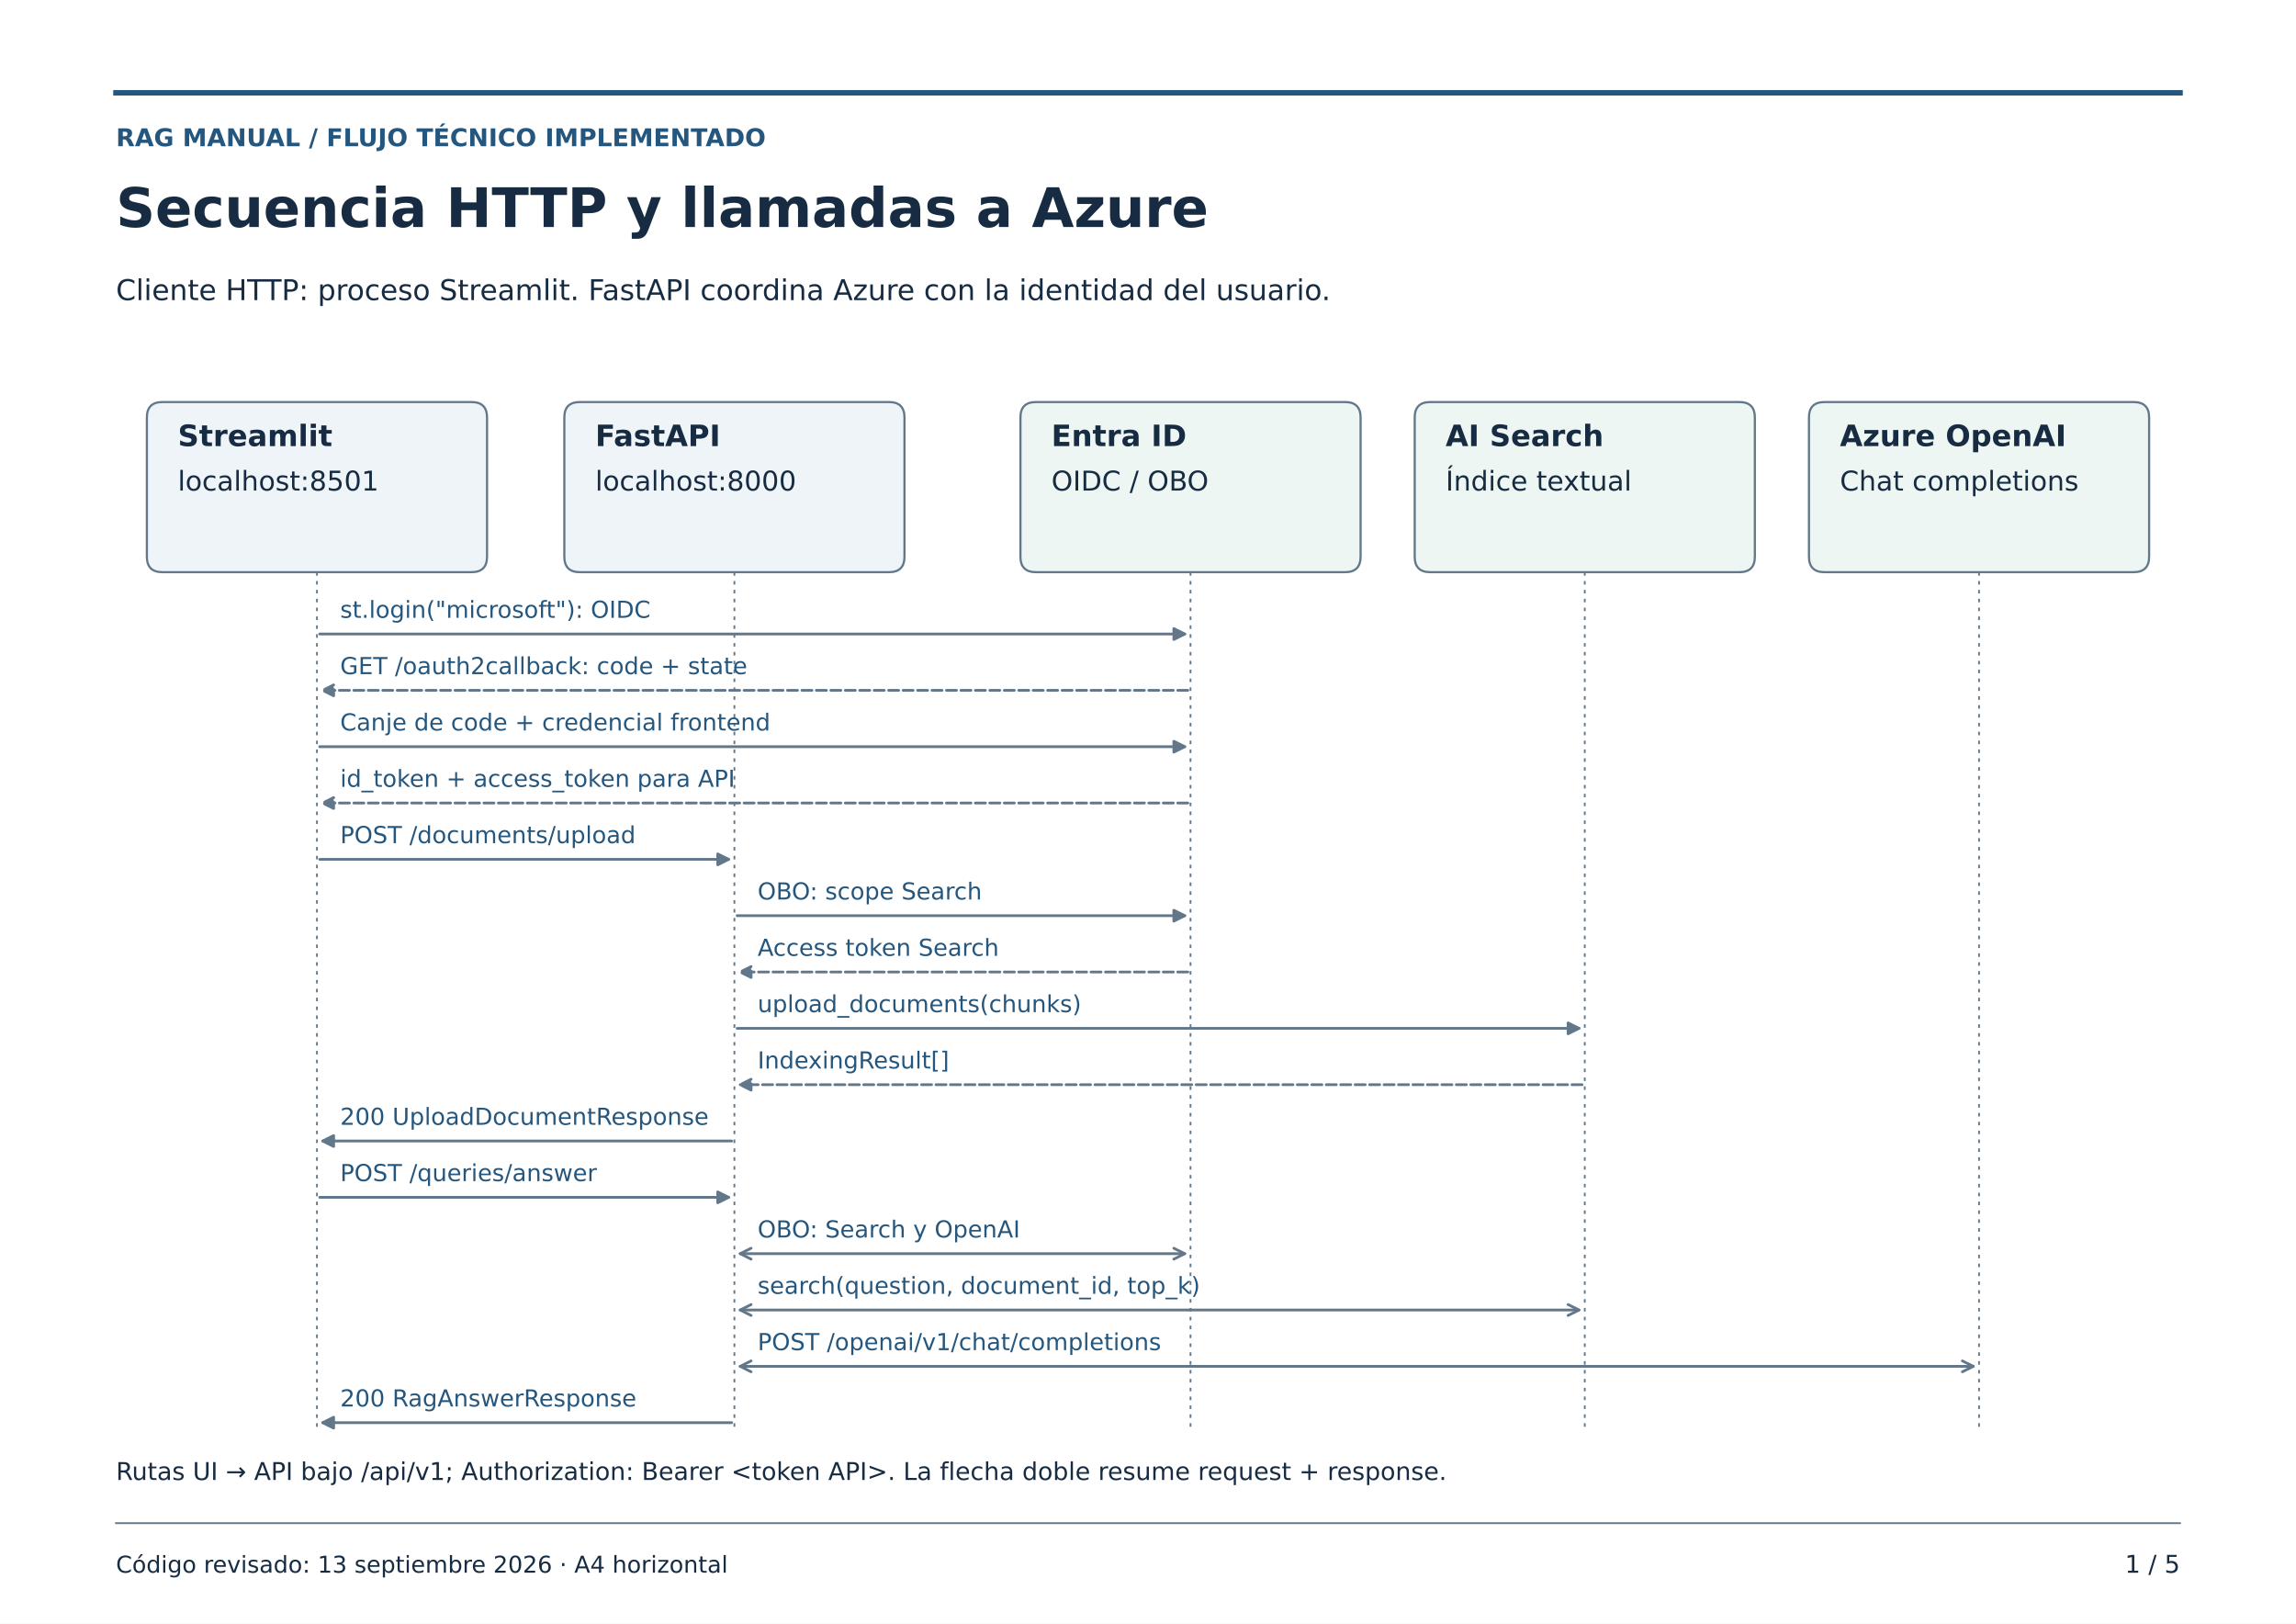
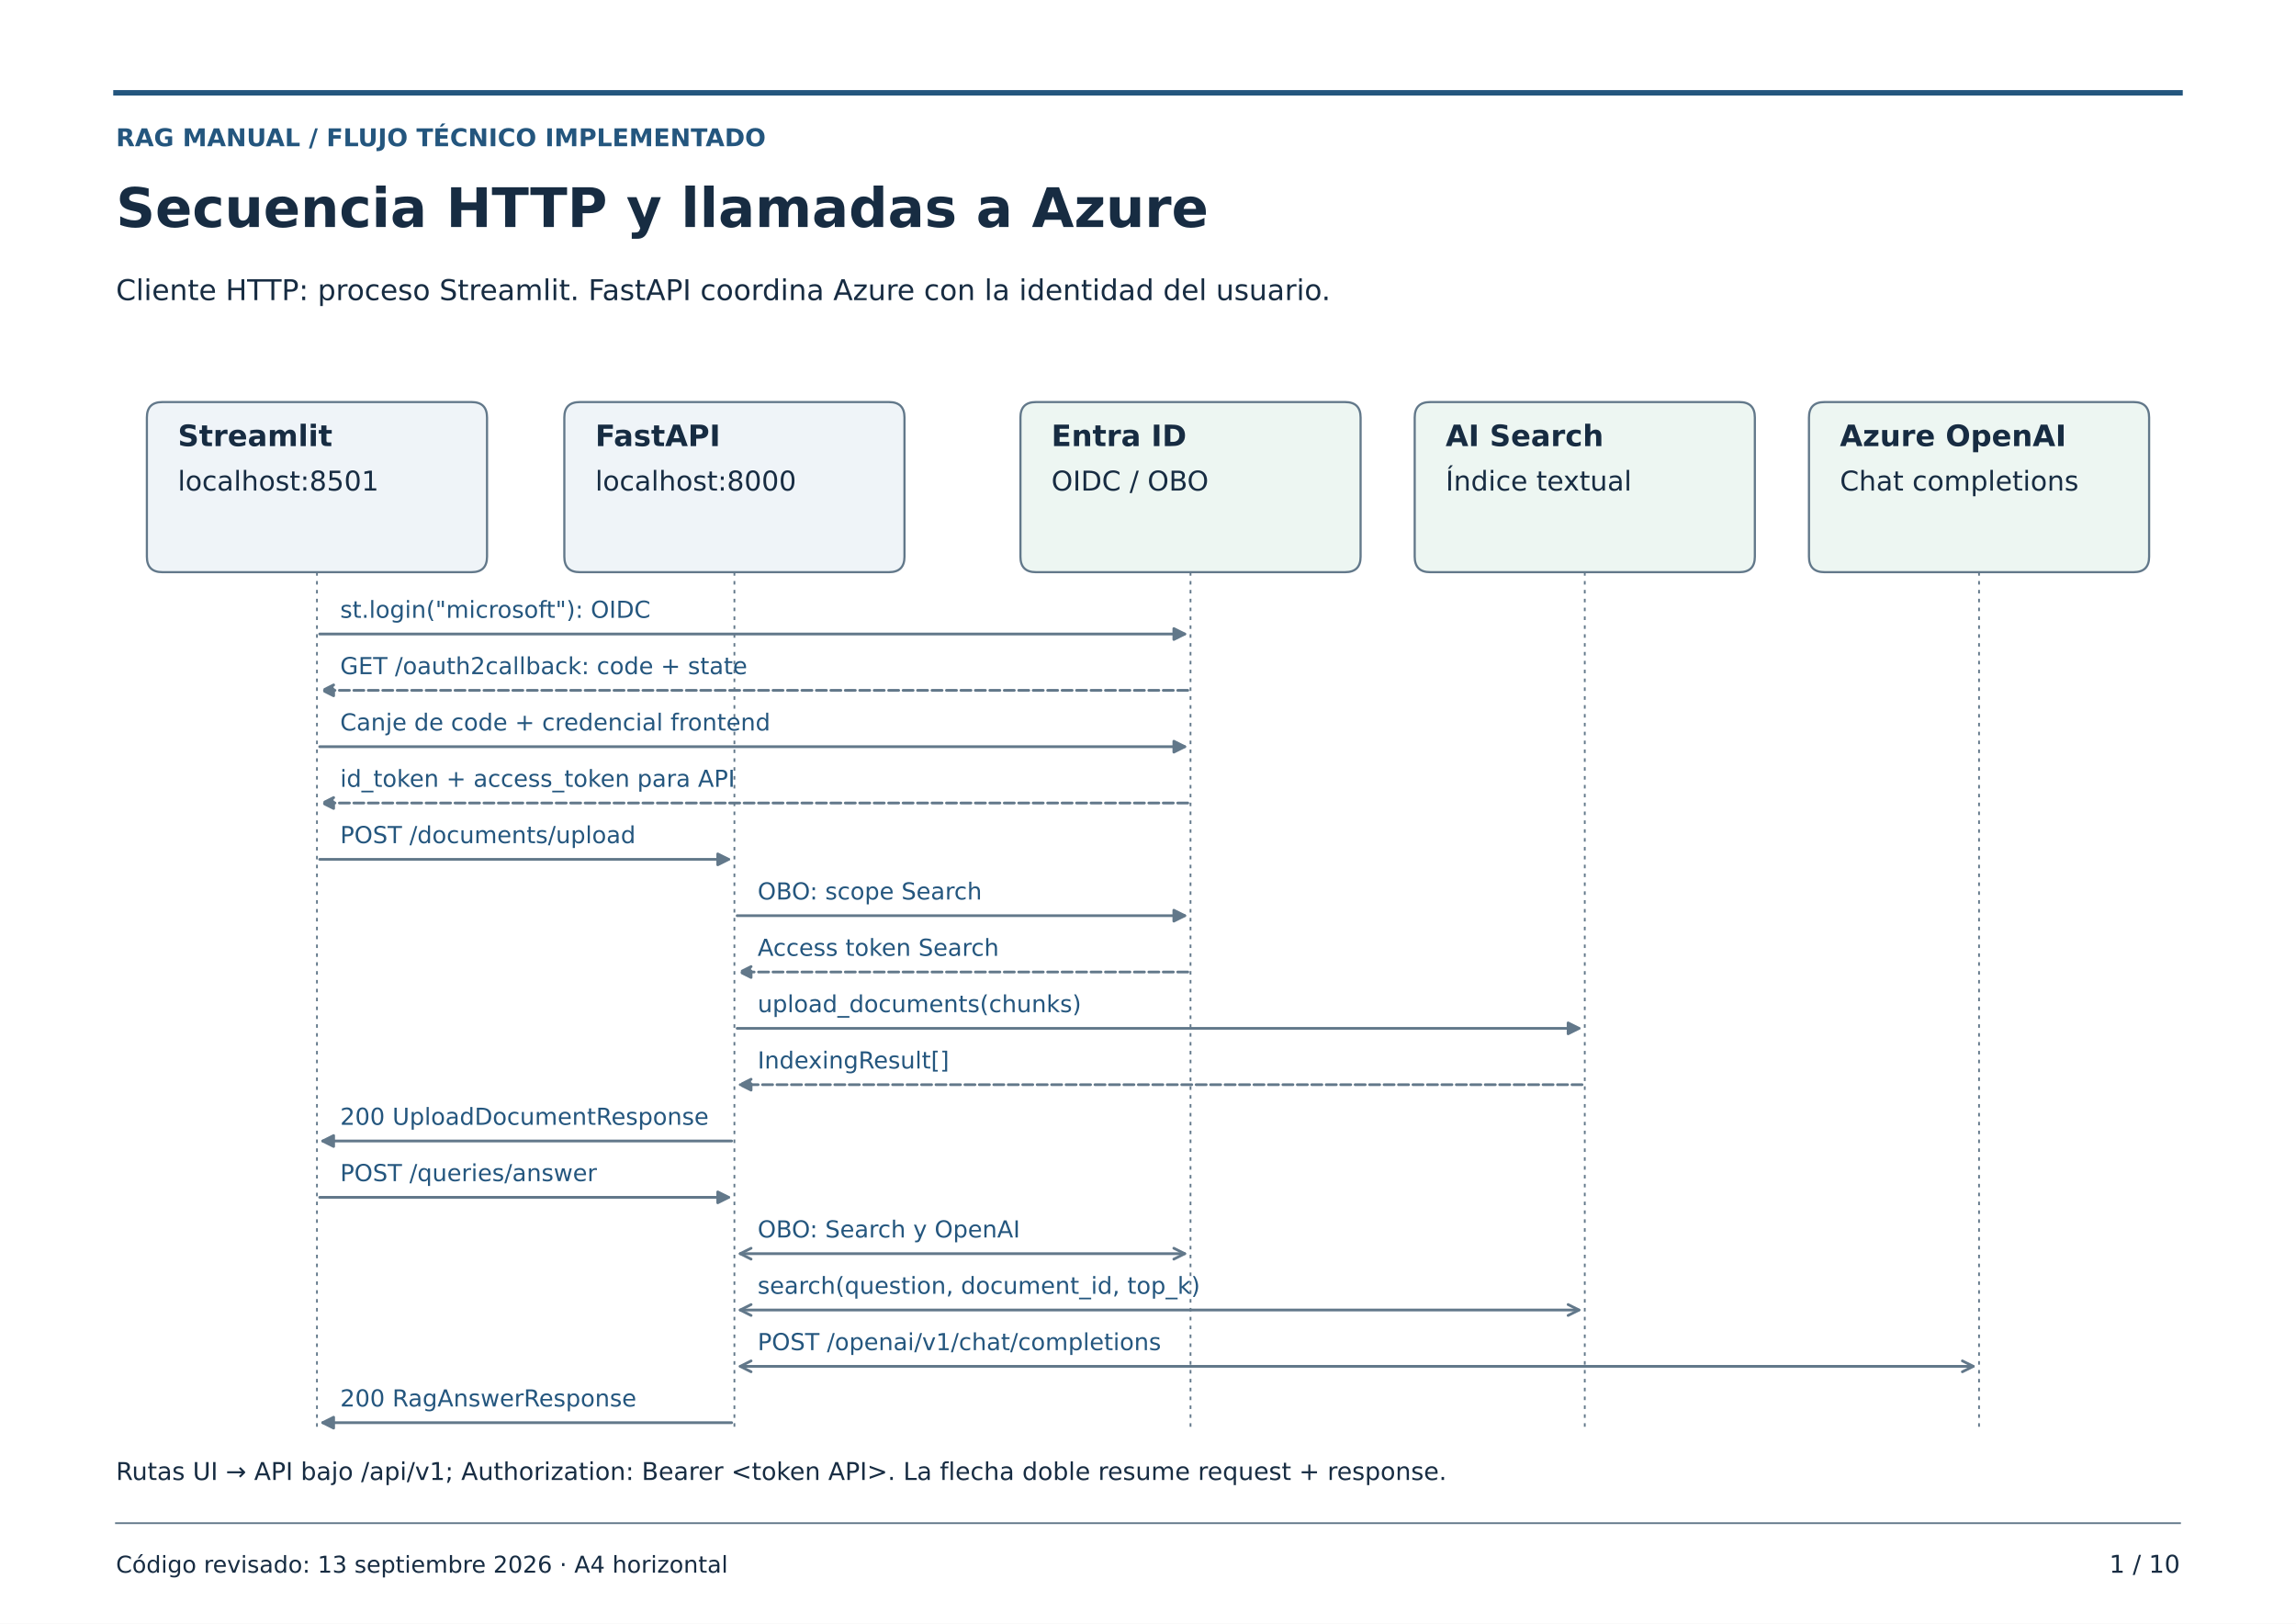
<svg xmlns="http://www.w3.org/2000/svg" width="841.89pt" height="595.276pt" viewBox="0 0 841.89 595.276" version="1.1">
  <defs>
    <style type="text/css">*{stroke-linejoin: round; stroke-linecap: butt}</style>
  </defs>
  <g id="figure_1">
    <g id="patch_1">
      <path d="M 0 595.276  L 841.89 595.276  L 841.89 0  L 0 0  z " style="fill: #ffffff" />
    </g>
    <g id="axes_1">
      <g id="line2d_1">
-         <path d="M 42.52 34.016  L 799.37 34.016  " clip-path="url(#p246e12ff8d)" style="fill: none; stroke: #24567e; stroke-width: 2; stroke-linecap: square" />
+         <path d="M 42.52 34.016  L 799.37 34.016  " clip-path="url(#p814e180fd3)" style="fill: none; stroke: #24567e; stroke-width: 2; stroke-linecap: square" />
      </g>
      <g id="line2d_2">
-         <path d="M 42.52 558.425  L 799.37 558.425  " clip-path="url(#p246e12ff8d)" style="fill: none; stroke: #62788a; stroke-width: 0.65; stroke-linecap: square" />
+         <path d="M 42.52 558.425  L 799.37 558.425  " clip-path="url(#p814e180fd3)" style="fill: none; stroke: #62788a; stroke-width: 0.65; stroke-linecap: square" />
      </g>
      <g id="line2d_3">
-         <path d="M 116.22 209.764  L 116.22 524.409  " clip-path="url(#p246e12ff8d)" style="fill: none; stroke-dasharray: 1.3,1.95; stroke-dashoffset: 0; stroke: #62788a; stroke-width: 0.65" />
+         <path d="M 116.22 209.764  L 116.22 524.409  " clip-path="url(#p814e180fd3)" style="fill: none; stroke-dasharray: 1.3,1.95; stroke-dashoffset: 0; stroke: #62788a; stroke-width: 0.65" />
      </g>
      <g id="line2d_4">
-         <path d="M 269.291 209.764  L 269.291 524.409  " clip-path="url(#p246e12ff8d)" style="fill: none; stroke-dasharray: 1.3,1.95; stroke-dashoffset: 0; stroke: #62788a; stroke-width: 0.65" />
+         <path d="M 269.291 209.764  L 269.291 524.409  " clip-path="url(#p814e180fd3)" style="fill: none; stroke-dasharray: 1.3,1.95; stroke-dashoffset: 0; stroke: #62788a; stroke-width: 0.65" />
      </g>
      <g id="line2d_5">
-         <path d="M 436.535 209.764  L 436.535 524.409  " clip-path="url(#p246e12ff8d)" style="fill: none; stroke-dasharray: 1.3,1.95; stroke-dashoffset: 0; stroke: #62788a; stroke-width: 0.65" />
+         <path d="M 436.535 209.764  L 436.535 524.409  " clip-path="url(#p814e180fd3)" style="fill: none; stroke-dasharray: 1.3,1.95; stroke-dashoffset: 0; stroke: #62788a; stroke-width: 0.65" />
      </g>
      <g id="line2d_6">
-         <path d="M 581.102 209.764  L 581.102 524.409  " clip-path="url(#p246e12ff8d)" style="fill: none; stroke-dasharray: 1.3,1.95; stroke-dashoffset: 0; stroke: #62788a; stroke-width: 0.65" />
+         <path d="M 581.102 209.764  L 581.102 524.409  " clip-path="url(#p814e180fd3)" style="fill: none; stroke-dasharray: 1.3,1.95; stroke-dashoffset: 0; stroke: #62788a; stroke-width: 0.65" />
      </g>
      <g id="line2d_7">
-         <path d="M 725.669 209.764  L 725.669 524.409  " clip-path="url(#p246e12ff8d)" style="fill: none; stroke-dasharray: 1.3,1.95; stroke-dashoffset: 0; stroke: #62788a; stroke-width: 0.65" />
+         <path d="M 725.669 209.764  L 725.669 524.409  " clip-path="url(#p814e180fd3)" style="fill: none; stroke-dasharray: 1.3,1.95; stroke-dashoffset: 0; stroke: #62788a; stroke-width: 0.65" />
      </g>
      <g id="patch_2">
-         <path d="M 117.222 232.441  Q 276.38 232.441 434.419 232.441  " clip-path="url(#p246e12ff8d)" style="fill: none; stroke: #62788a; stroke-linecap: round" />
-         <path d="M 430.419 230.441  L 434.419 232.441  L 430.419 234.441  z " clip-path="url(#p246e12ff8d)" style="fill: #62788a; stroke: #62788a; stroke-linecap: round" />
+         <path d="M 117.222 232.441  Q 276.38 232.441 434.419 232.441  " clip-path="url(#p814e180fd3)" style="fill: none; stroke: #62788a; stroke-linecap: round" />
+         <path d="M 430.419 230.441  L 434.419 232.441  L 430.419 234.441  z " clip-path="url(#p814e180fd3)" style="fill: #62788a; stroke: #62788a; stroke-linecap: round" />
      </g>
      <g id="patch_3">
-         <path d="M 435.533 253.093  Q 276.376 253.093 118.337 253.093  " clip-path="url(#p246e12ff8d)" style="fill: none; stroke-dasharray: 3.7,1.6; stroke-dashoffset: 0; stroke: #62788a; stroke-linecap: round" />
-         <path d="M 122.337 255.093  L 118.337 253.093  L 122.337 251.093  z " clip-path="url(#p246e12ff8d)" style="fill: #62788a; stroke-dasharray: 3.7,1.6; stroke-dashoffset: 0; stroke: #62788a; stroke-linecap: round" />
+         <path d="M 435.533 253.093  Q 276.376 253.093 118.337 253.093  " clip-path="url(#p814e180fd3)" style="fill: none; stroke-dasharray: 3.7,1.6; stroke-dashoffset: 0; stroke: #62788a; stroke-linecap: round" />
+         <path d="M 122.337 255.093  L 118.337 253.093  L 122.337 251.093  z " clip-path="url(#p814e180fd3)" style="fill: #62788a; stroke-dasharray: 3.7,1.6; stroke-dashoffset: 0; stroke: #62788a; stroke-linecap: round" />
      </g>
      <g id="patch_4">
-         <path d="M 117.222 273.746  Q 276.38 273.746 434.419 273.746  " clip-path="url(#p246e12ff8d)" style="fill: none; stroke: #62788a; stroke-linecap: round" />
-         <path d="M 430.419 271.746  L 434.419 273.746  L 430.419 275.746  z " clip-path="url(#p246e12ff8d)" style="fill: #62788a; stroke: #62788a; stroke-linecap: round" />
+         <path d="M 117.222 273.746  Q 276.38 273.746 434.419 273.746  " clip-path="url(#p814e180fd3)" style="fill: none; stroke: #62788a; stroke-linecap: round" />
+         <path d="M 430.419 271.746  L 434.419 273.746  L 430.419 275.746  z " clip-path="url(#p814e180fd3)" style="fill: #62788a; stroke: #62788a; stroke-linecap: round" />
      </g>
      <g id="patch_5">
-         <path d="M 435.533 294.398  Q 276.376 294.398 118.337 294.398  " clip-path="url(#p246e12ff8d)" style="fill: none; stroke-dasharray: 3.7,1.6; stroke-dashoffset: 0; stroke: #62788a; stroke-linecap: round" />
-         <path d="M 122.337 296.398  L 118.337 294.398  L 122.337 292.398  z " clip-path="url(#p246e12ff8d)" style="fill: #62788a; stroke-dasharray: 3.7,1.6; stroke-dashoffset: 0; stroke: #62788a; stroke-linecap: round" />
+         <path d="M 435.533 294.398  Q 276.376 294.398 118.337 294.398  " clip-path="url(#p814e180fd3)" style="fill: none; stroke-dasharray: 3.7,1.6; stroke-dashoffset: 0; stroke: #62788a; stroke-linecap: round" />
+         <path d="M 122.337 296.398  L 118.337 294.398  L 122.337 292.398  z " clip-path="url(#p814e180fd3)" style="fill: #62788a; stroke-dasharray: 3.7,1.6; stroke-dashoffset: 0; stroke: #62788a; stroke-linecap: round" />
      </g>
      <g id="patch_6">
-         <path d="M 117.225 315.051  Q 192.759 315.051 267.176 315.051  " clip-path="url(#p246e12ff8d)" style="fill: none; stroke: #62788a; stroke-linecap: round" />
-         <path d="M 263.176 313.051  L 267.176 315.051  L 263.176 317.051  z " clip-path="url(#p246e12ff8d)" style="fill: #62788a; stroke: #62788a; stroke-linecap: round" />
+         <path d="M 117.225 315.051  Q 192.759 315.051 267.176 315.051  " clip-path="url(#p814e180fd3)" style="fill: none; stroke: #62788a; stroke-linecap: round" />
+         <path d="M 263.176 313.051  L 267.176 315.051  L 263.176 317.051  z " clip-path="url(#p814e180fd3)" style="fill: #62788a; stroke: #62788a; stroke-linecap: round" />
      </g>
      <g id="patch_7">
-         <path d="M 270.289 335.703  Q 352.911 335.703 434.415 335.703  " clip-path="url(#p246e12ff8d)" style="fill: none; stroke: #62788a; stroke-linecap: round" />
-         <path d="M 430.415 333.703  L 434.415 335.703  L 430.415 337.703  z " clip-path="url(#p246e12ff8d)" style="fill: #62788a; stroke: #62788a; stroke-linecap: round" />
+         <path d="M 270.289 335.703  Q 352.911 335.703 434.415 335.703  " clip-path="url(#p814e180fd3)" style="fill: none; stroke: #62788a; stroke-linecap: round" />
+         <path d="M 430.415 333.703  L 434.415 335.703  L 430.415 337.703  z " clip-path="url(#p814e180fd3)" style="fill: #62788a; stroke: #62788a; stroke-linecap: round" />
      </g>
      <g id="patch_8">
-         <path d="M 435.538 356.355  Q 352.915 356.355 271.411 356.355  " clip-path="url(#p246e12ff8d)" style="fill: none; stroke-dasharray: 3.7,1.6; stroke-dashoffset: 0; stroke: #62788a; stroke-linecap: round" />
-         <path d="M 275.411 358.355  L 271.411 356.355  L 275.411 354.355  z " clip-path="url(#p246e12ff8d)" style="fill: #62788a; stroke-dasharray: 3.7,1.6; stroke-dashoffset: 0; stroke: #62788a; stroke-linecap: round" />
+         <path d="M 435.538 356.355  Q 352.915 356.355 271.411 356.355  " clip-path="url(#p814e180fd3)" style="fill: none; stroke-dasharray: 3.7,1.6; stroke-dashoffset: 0; stroke: #62788a; stroke-linecap: round" />
+         <path d="M 275.411 358.355  L 271.411 356.355  L 275.411 354.355  z " clip-path="url(#p814e180fd3)" style="fill: #62788a; stroke-dasharray: 3.7,1.6; stroke-dashoffset: 0; stroke: #62788a; stroke-linecap: round" />
      </g>
      <g id="patch_9">
-         <path d="M 270.295 377.008  Q 425.198 377.008 578.984 377.008  " clip-path="url(#p246e12ff8d)" style="fill: none; stroke: #62788a; stroke-linecap: round" />
-         <path d="M 574.984 375.008  L 578.984 377.008  L 574.984 379.008  z " clip-path="url(#p246e12ff8d)" style="fill: #62788a; stroke: #62788a; stroke-linecap: round" />
+         <path d="M 270.295 377.008  Q 425.198 377.008 578.984 377.008  " clip-path="url(#p814e180fd3)" style="fill: none; stroke: #62788a; stroke-linecap: round" />
+         <path d="M 574.984 375.008  L 578.984 377.008  L 574.984 379.008  z " clip-path="url(#p814e180fd3)" style="fill: #62788a; stroke: #62788a; stroke-linecap: round" />
      </g>
      <g id="patch_10">
-         <path d="M 580.098 397.66  Q 425.195 397.66 271.41 397.66  " clip-path="url(#p246e12ff8d)" style="fill: none; stroke-dasharray: 3.7,1.6; stroke-dashoffset: 0; stroke: #62788a; stroke-linecap: round" />
-         <path d="M 275.41 399.66  L 271.41 397.66  L 275.41 395.66  z " clip-path="url(#p246e12ff8d)" style="fill: #62788a; stroke-dasharray: 3.7,1.6; stroke-dashoffset: 0; stroke: #62788a; stroke-linecap: round" />
+         <path d="M 580.098 397.66  Q 425.195 397.66 271.41 397.66  " clip-path="url(#p814e180fd3)" style="fill: none; stroke-dasharray: 3.7,1.6; stroke-dashoffset: 0; stroke: #62788a; stroke-linecap: round" />
+         <path d="M 275.41 399.66  L 271.41 397.66  L 275.41 395.66  z " clip-path="url(#p814e180fd3)" style="fill: #62788a; stroke-dasharray: 3.7,1.6; stroke-dashoffset: 0; stroke: #62788a; stroke-linecap: round" />
      </g>
      <g id="patch_11">
-         <path d="M 268.287 418.313  Q 192.753 418.313 118.336 418.313  " clip-path="url(#p246e12ff8d)" style="fill: none; stroke: #62788a; stroke-linecap: round" />
-         <path d="M 122.336 420.313  L 118.336 418.313  L 122.336 416.313  z " clip-path="url(#p246e12ff8d)" style="fill: #62788a; stroke: #62788a; stroke-linecap: round" />
+         <path d="M 268.287 418.313  Q 192.753 418.313 118.336 418.313  " clip-path="url(#p814e180fd3)" style="fill: none; stroke: #62788a; stroke-linecap: round" />
+         <path d="M 122.336 420.313  L 118.336 418.313  L 122.336 416.313  z " clip-path="url(#p814e180fd3)" style="fill: #62788a; stroke: #62788a; stroke-linecap: round" />
      </g>
      <g id="patch_12">
-         <path d="M 117.225 438.965  Q 192.759 438.965 267.176 438.965  " clip-path="url(#p246e12ff8d)" style="fill: none; stroke: #62788a; stroke-linecap: round" />
-         <path d="M 263.176 436.965  L 267.176 438.965  L 263.176 440.965  z " clip-path="url(#p246e12ff8d)" style="fill: #62788a; stroke: #62788a; stroke-linecap: round" />
+         <path d="M 117.225 438.965  Q 192.759 438.965 267.176 438.965  " clip-path="url(#p814e180fd3)" style="fill: none; stroke: #62788a; stroke-linecap: round" />
+         <path d="M 263.176 436.965  L 267.176 438.965  L 263.176 440.965  z " clip-path="url(#p814e180fd3)" style="fill: #62788a; stroke: #62788a; stroke-linecap: round" />
      </g>
      <g id="patch_13">
-         <path d="M 271.407 459.618  Q 352.911 459.618 434.415 459.618  " clip-path="url(#p246e12ff8d)" style="fill: none; stroke: #62788a; stroke-linecap: round" />
-         <path d="M 275.407 461.618  L 271.407 459.618  L 275.407 457.618  " clip-path="url(#p246e12ff8d)" style="fill: none; stroke: #62788a; stroke-linecap: round" />
-         <path d="M 430.415 457.618  L 434.415 459.618  L 430.415 461.618  " clip-path="url(#p246e12ff8d)" style="fill: none; stroke: #62788a; stroke-linecap: round" />
+         <path d="M 271.407 459.618  Q 352.911 459.618 434.415 459.618  " clip-path="url(#p814e180fd3)" style="fill: none; stroke: #62788a; stroke-linecap: round" />
+         <path d="M 275.407 461.618  L 271.407 459.618  L 275.407 457.618  " clip-path="url(#p814e180fd3)" style="fill: none; stroke: #62788a; stroke-linecap: round" />
+         <path d="M 430.415 457.618  L 434.415 459.618  L 430.415 461.618  " clip-path="url(#p814e180fd3)" style="fill: none; stroke: #62788a; stroke-linecap: round" />
      </g>
      <g id="patch_14">
-         <path d="M 271.413 480.27  Q 425.198 480.27 578.984 480.27  " clip-path="url(#p246e12ff8d)" style="fill: none; stroke: #62788a; stroke-linecap: round" />
-         <path d="M 275.413 482.27  L 271.413 480.27  L 275.413 478.27  " clip-path="url(#p246e12ff8d)" style="fill: none; stroke: #62788a; stroke-linecap: round" />
-         <path d="M 574.984 478.27  L 578.984 480.27  L 574.984 482.27  " clip-path="url(#p246e12ff8d)" style="fill: none; stroke: #62788a; stroke-linecap: round" />
+         <path d="M 271.413 480.27  Q 425.198 480.27 578.984 480.27  " clip-path="url(#p814e180fd3)" style="fill: none; stroke: #62788a; stroke-linecap: round" />
+         <path d="M 275.413 482.27  L 271.413 480.27  L 275.413 478.27  " clip-path="url(#p814e180fd3)" style="fill: none; stroke: #62788a; stroke-linecap: round" />
+         <path d="M 574.984 478.27  L 578.984 480.27  L 574.984 482.27  " clip-path="url(#p814e180fd3)" style="fill: none; stroke: #62788a; stroke-linecap: round" />
      </g>
      <g id="patch_15">
-         <path d="M 271.409 500.922  Q 497.481 500.922 723.554 500.922  " clip-path="url(#p246e12ff8d)" style="fill: none; stroke: #62788a; stroke-linecap: round" />
-         <path d="M 275.409 502.922  L 271.409 500.922  L 275.409 498.922  " clip-path="url(#p246e12ff8d)" style="fill: none; stroke: #62788a; stroke-linecap: round" />
-         <path d="M 719.554 498.922  L 723.554 500.922  L 719.554 502.922  " clip-path="url(#p246e12ff8d)" style="fill: none; stroke: #62788a; stroke-linecap: round" />
+         <path d="M 271.409 500.922  Q 497.481 500.922 723.554 500.922  " clip-path="url(#p814e180fd3)" style="fill: none; stroke: #62788a; stroke-linecap: round" />
+         <path d="M 275.409 502.922  L 271.409 500.922  L 275.409 498.922  " clip-path="url(#p814e180fd3)" style="fill: none; stroke: #62788a; stroke-linecap: round" />
+         <path d="M 719.554 498.922  L 723.554 500.922  L 719.554 502.922  " clip-path="url(#p814e180fd3)" style="fill: none; stroke: #62788a; stroke-linecap: round" />
      </g>
      <g id="patch_16">
-         <path d="M 268.287 521.575  Q 192.753 521.575 118.336 521.575  " clip-path="url(#p246e12ff8d)" style="fill: none; stroke: #62788a; stroke-linecap: round" />
-         <path d="M 122.336 523.575  L 118.336 521.575  L 122.336 519.575  z " clip-path="url(#p246e12ff8d)" style="fill: #62788a; stroke: #62788a; stroke-linecap: round" />
+         <path d="M 268.287 521.575  Q 192.753 521.575 118.336 521.575  " clip-path="url(#p814e180fd3)" style="fill: none; stroke: #62788a; stroke-linecap: round" />
+         <path d="M 122.336 523.575  L 118.336 521.575  L 122.336 519.575  z " clip-path="url(#p814e180fd3)" style="fill: #62788a; stroke: #62788a; stroke-linecap: round" />
      </g>
      <g id="text_1">
+         <text style="font-size: 9px; font-family: 'DejaVu Sans'; text-anchor: end; fill: #172c42" x="799.37" y="576.602" transform="rotate(-0 799.3701 576.6024)">1 / 10</text>
+       </g>
+       <g id="patch_17">
+         <path d="M 59.528 147.402  L 172.913 147.402  Q 178.583 147.402 178.583 153.071  L 178.583 204.094  Q 178.583 209.764 172.913 209.764  L 59.528 209.764  Q 53.858 209.764 53.858 204.094  L 53.858 153.071  Q 53.858 147.402 59.528 147.402  z " clip-path="url(#p814e180fd3)" style="fill: #eff4f8; stroke: #62788a; stroke-width: 0.8; stroke-linejoin: miter" />
+       </g>
+       <g id="patch_18">
+         <path d="M 212.598 147.402  L 325.984 147.402  Q 331.654 147.402 331.654 153.071  L 331.654 204.094  Q 331.654 209.764 325.984 209.764  L 212.598 209.764  Q 206.929 209.764 206.929 204.094  L 206.929 153.071  Q 206.929 147.402 212.598 147.402  z " clip-path="url(#p814e180fd3)" style="fill: #eff4f8; stroke: #62788a; stroke-width: 0.8; stroke-linejoin: miter" />
+       </g>
+       <g id="patch_19">
+         <path d="M 379.843 147.402  L 493.228 147.402  Q 498.898 147.402 498.898 153.071  L 498.898 204.094  Q 498.898 209.764 493.228 209.764  L 379.843 209.764  Q 374.173 209.764 374.173 204.094  L 374.173 153.071  Q 374.173 147.402 379.843 147.402  z " clip-path="url(#p814e180fd3)" style="fill: #edf6f2; stroke: #62788a; stroke-width: 0.8; stroke-linejoin: miter" />
+       </g>
+       <g id="patch_20">
+         <path d="M 524.409 147.402  L 637.795 147.402  Q 643.465 147.402 643.465 153.071  L 643.465 204.094  Q 643.465 209.764 637.795 209.764  L 524.409 209.764  Q 518.74 209.764 518.74 204.094  L 518.74 153.071  Q 518.74 147.402 524.409 147.402  z " clip-path="url(#p814e180fd3)" style="fill: #edf6f2; stroke: #62788a; stroke-width: 0.8; stroke-linejoin: miter" />
+       </g>
+       <g id="patch_21">
+         <path d="M 668.976 147.402  L 782.362 147.402  Q 788.031 147.402 788.031 153.071  L 788.031 204.094  Q 788.031 209.764 782.362 209.764  L 668.976 209.764  Q 663.307 209.764 663.307 204.094  L 663.307 153.071  Q 663.307 147.402 668.976 147.402  z " clip-path="url(#p814e180fd3)" style="fill: #edf6f2; stroke: #62788a; stroke-width: 0.8; stroke-linejoin: miter" />
+       </g>
+       <g id="text_2">
        <text style="font-weight: 700; font-size: 9px; font-family: 'DejaVu Sans'; text-anchor: start; fill: #24567e" x="42.52" y="53.61" transform="rotate(-0 42.51969 53.61042)">RAG MANUAL / FLUJO TÉCNICO IMPLEMENTADO</text>
      </g>
-       <g id="text_2">
+       <g id="text_3">
        <text style="font-weight: 700; font-size: 20px; font-family: 'DejaVu Sans'; text-anchor: start; fill: #172c42" x="42.52" y="83.228" transform="rotate(-0 42.51969 83.22837)">Secuencia HTTP y llamadas a Azure</text>
      </g>
-       <g id="text_3">
+       <g id="text_4">
        <text style="font-size: 10.5px; font-family: 'DejaVu Sans'; text-anchor: start; fill: #172c42" x="42.52" y="110.026" transform="rotate(-0 42.51969 110.0256)">Cliente HTTP: proceso Streamlit. FastAPI coordina Azure con la identidad del usuario.</text>
      </g>
-       <g id="text_4">
+       <g id="text_5">
        <text style="font-size: 8.5px; font-family: 'DejaVu Sans'; text-anchor: start; fill: #172c42" x="42.52" y="576.562" transform="rotate(-0 42.51969 576.5625)">Código revisado: 13 septiembre 2026 · A4 horizontal</text>
-       </g>
-       <g id="text_5">
-         <text style="font-size: 9px; font-family: 'DejaVu Sans'; text-anchor: end; fill: #172c42" x="799.37" y="576.602" transform="rotate(-0 799.3701 576.6024)">1 / 5</text>
-       </g>
-       <g id="patch_17">
-         <path d="M 59.528 147.402  L 172.913 147.402  Q 178.583 147.402 178.583 153.071  L 178.583 204.094  Q 178.583 209.764 172.913 209.764  L 59.528 209.764  Q 53.858 209.764 53.858 204.094  L 53.858 153.071  Q 53.858 147.402 59.528 147.402  z " clip-path="url(#p246e12ff8d)" style="fill: #eff4f8; stroke: #62788a; stroke-width: 0.8; stroke-linejoin: miter" />
      </g>
      <g id="text_6">
        <text style="font-weight: 700; font-size: 10.8px; font-family: 'DejaVu Sans'; text-anchor: start; fill: #172c42" x="65.197" y="163.545" transform="rotate(-0 65.19685 163.5449)">Streamlit</text>
      </g>
      <g id="text_7">
        <text style="font-size: 10px; font-family: 'DejaVu Sans'; text-anchor: start; fill: #172c42" x="65.197" y="179.854" transform="rotate(-0 65.19685 179.8542)">localhost:8501</text>
      </g>
-       <g id="patch_18">
-         <path d="M 212.598 147.402  L 325.984 147.402  Q 331.654 147.402 331.654 153.071  L 331.654 204.094  Q 331.654 209.764 325.984 209.764  L 212.598 209.764  Q 206.929 209.764 206.929 204.094  L 206.929 153.071  Q 206.929 147.402 212.598 147.402  z " clip-path="url(#p246e12ff8d)" style="fill: #eff4f8; stroke: #62788a; stroke-width: 0.8; stroke-linejoin: miter" />
-       </g>
      <g id="text_8">
        <text style="font-weight: 700; font-size: 10.8px; font-family: 'DejaVu Sans'; text-anchor: start; fill: #172c42" x="218.268" y="163.545" transform="rotate(-0 218.2677 163.5449)">FastAPI</text>
      </g>
      <g id="text_9">
        <text style="font-size: 10px; font-family: 'DejaVu Sans'; text-anchor: start; fill: #172c42" x="218.268" y="179.854" transform="rotate(-0 218.2677 179.8542)">localhost:8000</text>
      </g>
-       <g id="patch_19">
-         <path d="M 379.843 147.402  L 493.228 147.402  Q 498.898 147.402 498.898 153.071  L 498.898 204.094  Q 498.898 209.764 493.228 209.764  L 379.843 209.764  Q 374.173 209.764 374.173 204.094  L 374.173 153.071  Q 374.173 147.402 379.843 147.402  z " clip-path="url(#p246e12ff8d)" style="fill: #edf6f2; stroke: #62788a; stroke-width: 0.8; stroke-linejoin: miter" />
-       </g>
      <g id="text_10">
        <text style="font-weight: 700; font-size: 10.8px; font-family: 'DejaVu Sans'; text-anchor: start; fill: #172c42" x="385.512" y="163.545" transform="rotate(-0 385.5118 163.5449)">Entra ID</text>
      </g>
      <g id="text_11">
        <text style="font-size: 10px; font-family: 'DejaVu Sans'; text-anchor: start; fill: #172c42" x="385.512" y="179.854" transform="rotate(-0 385.5118 179.8542)">OIDC / OBO</text>
      </g>
-       <g id="patch_20">
-         <path d="M 524.409 147.402  L 637.795 147.402  Q 643.465 147.402 643.465 153.071  L 643.465 204.094  Q 643.465 209.764 637.795 209.764  L 524.409 209.764  Q 518.74 209.764 518.74 204.094  L 518.74 153.071  Q 518.74 147.402 524.409 147.402  z " clip-path="url(#p246e12ff8d)" style="fill: #edf6f2; stroke: #62788a; stroke-width: 0.8; stroke-linejoin: miter" />
-       </g>
      <g id="text_12">
        <text style="font-weight: 700; font-size: 10.8px; font-family: 'DejaVu Sans'; text-anchor: start; fill: #172c42" x="530.079" y="163.545" transform="rotate(-0 530.0787 163.5449)">AI Search</text>
      </g>
      <g id="text_13">
        <text style="font-size: 10px; font-family: 'DejaVu Sans'; text-anchor: start; fill: #172c42" x="530.079" y="179.854" transform="rotate(-0 530.0787 179.8542)">Índice textual</text>
-       </g>
-       <g id="patch_21">
-         <path d="M 668.976 147.402  L 782.362 147.402  Q 788.031 147.402 788.031 153.071  L 788.031 204.094  Q 788.031 209.764 782.362 209.764  L 668.976 209.764  Q 663.307 209.764 663.307 204.094  L 663.307 153.071  Q 663.307 147.402 668.976 147.402  z " clip-path="url(#p246e12ff8d)" style="fill: #edf6f2; stroke: #62788a; stroke-width: 0.8; stroke-linejoin: miter" />
      </g>
      <g id="text_14">
        <text style="font-weight: 700; font-size: 10.8px; font-family: 'DejaVu Sans'; text-anchor: start; fill: #172c42" x="674.646" y="163.545" transform="rotate(-0 674.6457 163.5449)">Azure OpenAI</text>
      </g>
      <g id="text_15">
        <text style="font-size: 10px; font-family: 'DejaVu Sans'; text-anchor: start; fill: #172c42" x="674.646" y="179.854" transform="rotate(-0 674.6457 179.8542)">Chat completions</text>
      </g>
      <g id="text_16">
        <text style="font-size: 8.6px; font-family: 'DejaVu Sans'; text-anchor: start; fill: #24567e" x="124.724" y="226.503" transform="rotate(-0 124.7244 226.5032)">st.login("microsoft"): OIDC</text>
      </g>
      <g id="text_17">
        <text style="font-size: 8.6px; font-family: 'DejaVu Sans'; text-anchor: start; fill: #24567e" x="124.724" y="247.156" transform="rotate(-0 124.7244 247.1556)">GET /oauth2callback: code + state</text>
      </g>
      <g id="text_18">
        <text style="font-size: 8.6px; font-family: 'DejaVu Sans'; text-anchor: start; fill: #24567e" x="124.724" y="267.808" transform="rotate(-0 124.7244 267.808)">Canje de code + credencial frontend</text>
      </g>
      <g id="text_19">
        <text style="font-size: 8.6px; font-family: 'DejaVu Sans'; text-anchor: start; fill: #24567e" x="124.724" y="288.46" transform="rotate(-0 124.7244 288.4604)">id_token + access_token para API</text>
      </g>
      <g id="text_20">
        <text style="font-size: 8.6px; font-family: 'DejaVu Sans'; text-anchor: start; fill: #24567e" x="124.724" y="309.113" transform="rotate(-0 124.7244 309.1128)">POST /documents/upload</text>
      </g>
      <g id="text_21">
        <text style="font-size: 8.6px; font-family: 'DejaVu Sans'; text-anchor: start; fill: #24567e" x="277.795" y="329.765" transform="rotate(-0 277.7953 329.7653)">OBO: scope Search</text>
      </g>
      <g id="text_22">
        <text style="font-size: 8.6px; font-family: 'DejaVu Sans'; text-anchor: start; fill: #24567e" x="277.795" y="350.418" transform="rotate(-0 277.7953 350.4177)">Access token Search</text>
      </g>
      <g id="text_23">
        <text style="font-size: 8.6px; font-family: 'DejaVu Sans'; text-anchor: start; fill: #24567e" x="277.795" y="371.07" transform="rotate(-0 277.7953 371.0701)">upload_documents(chunks)</text>
      </g>
      <g id="text_24">
        <text style="font-size: 8.6px; font-family: 'DejaVu Sans'; text-anchor: start; fill: #24567e" x="277.795" y="391.723" transform="rotate(-0 277.7953 391.7225)">IndexingResult[]</text>
      </g>
      <g id="text_25">
        <text style="font-size: 8.6px; font-family: 'DejaVu Sans'; text-anchor: start; fill: #24567e" x="124.724" y="412.375" transform="rotate(-0 124.7244 412.3749)">200 UploadDocumentResponse</text>
      </g>
      <g id="text_26">
        <text style="font-size: 8.6px; font-family: 'DejaVu Sans'; text-anchor: start; fill: #24567e" x="124.724" y="433.027" transform="rotate(-0 124.7244 433.0273)">POST /queries/answer</text>
      </g>
      <g id="text_27">
        <text style="font-size: 8.6px; font-family: 'DejaVu Sans'; text-anchor: start; fill: #24567e" x="277.795" y="453.68" transform="rotate(-0 277.7953 453.6798)">OBO: Search y OpenAI</text>
      </g>
      <g id="text_28">
        <text style="font-size: 8.6px; font-family: 'DejaVu Sans'; text-anchor: start; fill: #24567e" x="277.795" y="474.332" transform="rotate(-0 277.7953 474.3322)">search(question, document_id, top_k)</text>
      </g>
      <g id="text_29">
        <text style="font-size: 8.6px; font-family: 'DejaVu Sans'; text-anchor: start; fill: #24567e" x="277.795" y="494.985" transform="rotate(-0 277.7953 494.9846)">POST /openai/v1/chat/completions</text>
      </g>
      <g id="text_30">
        <text style="font-size: 8.6px; font-family: 'DejaVu Sans'; text-anchor: start; fill: #24567e" x="124.724" y="515.637" transform="rotate(-0 124.7244 515.637)">200 RagAnswerResponse</text>
      </g>
      <g id="text_31">
        <text style="font-size: 9px; font-family: 'DejaVu Sans'; text-anchor: start; fill: #172c42" x="42.52" y="542.587" transform="rotate(-0 42.51969 542.5866)">Rutas UI → API bajo /api/v1; Authorization: Bearer &lt;token API&gt;. La flecha doble resume request + response.</text>
      </g>
    </g>
  </g>
  <defs>
-     <clipPath id="p246e12ff8d">
+     <clipPath id="p814e180fd3">
      <rect x="0" y="0" width="841.89" height="595.276" />
    </clipPath>
  </defs>
</svg>
